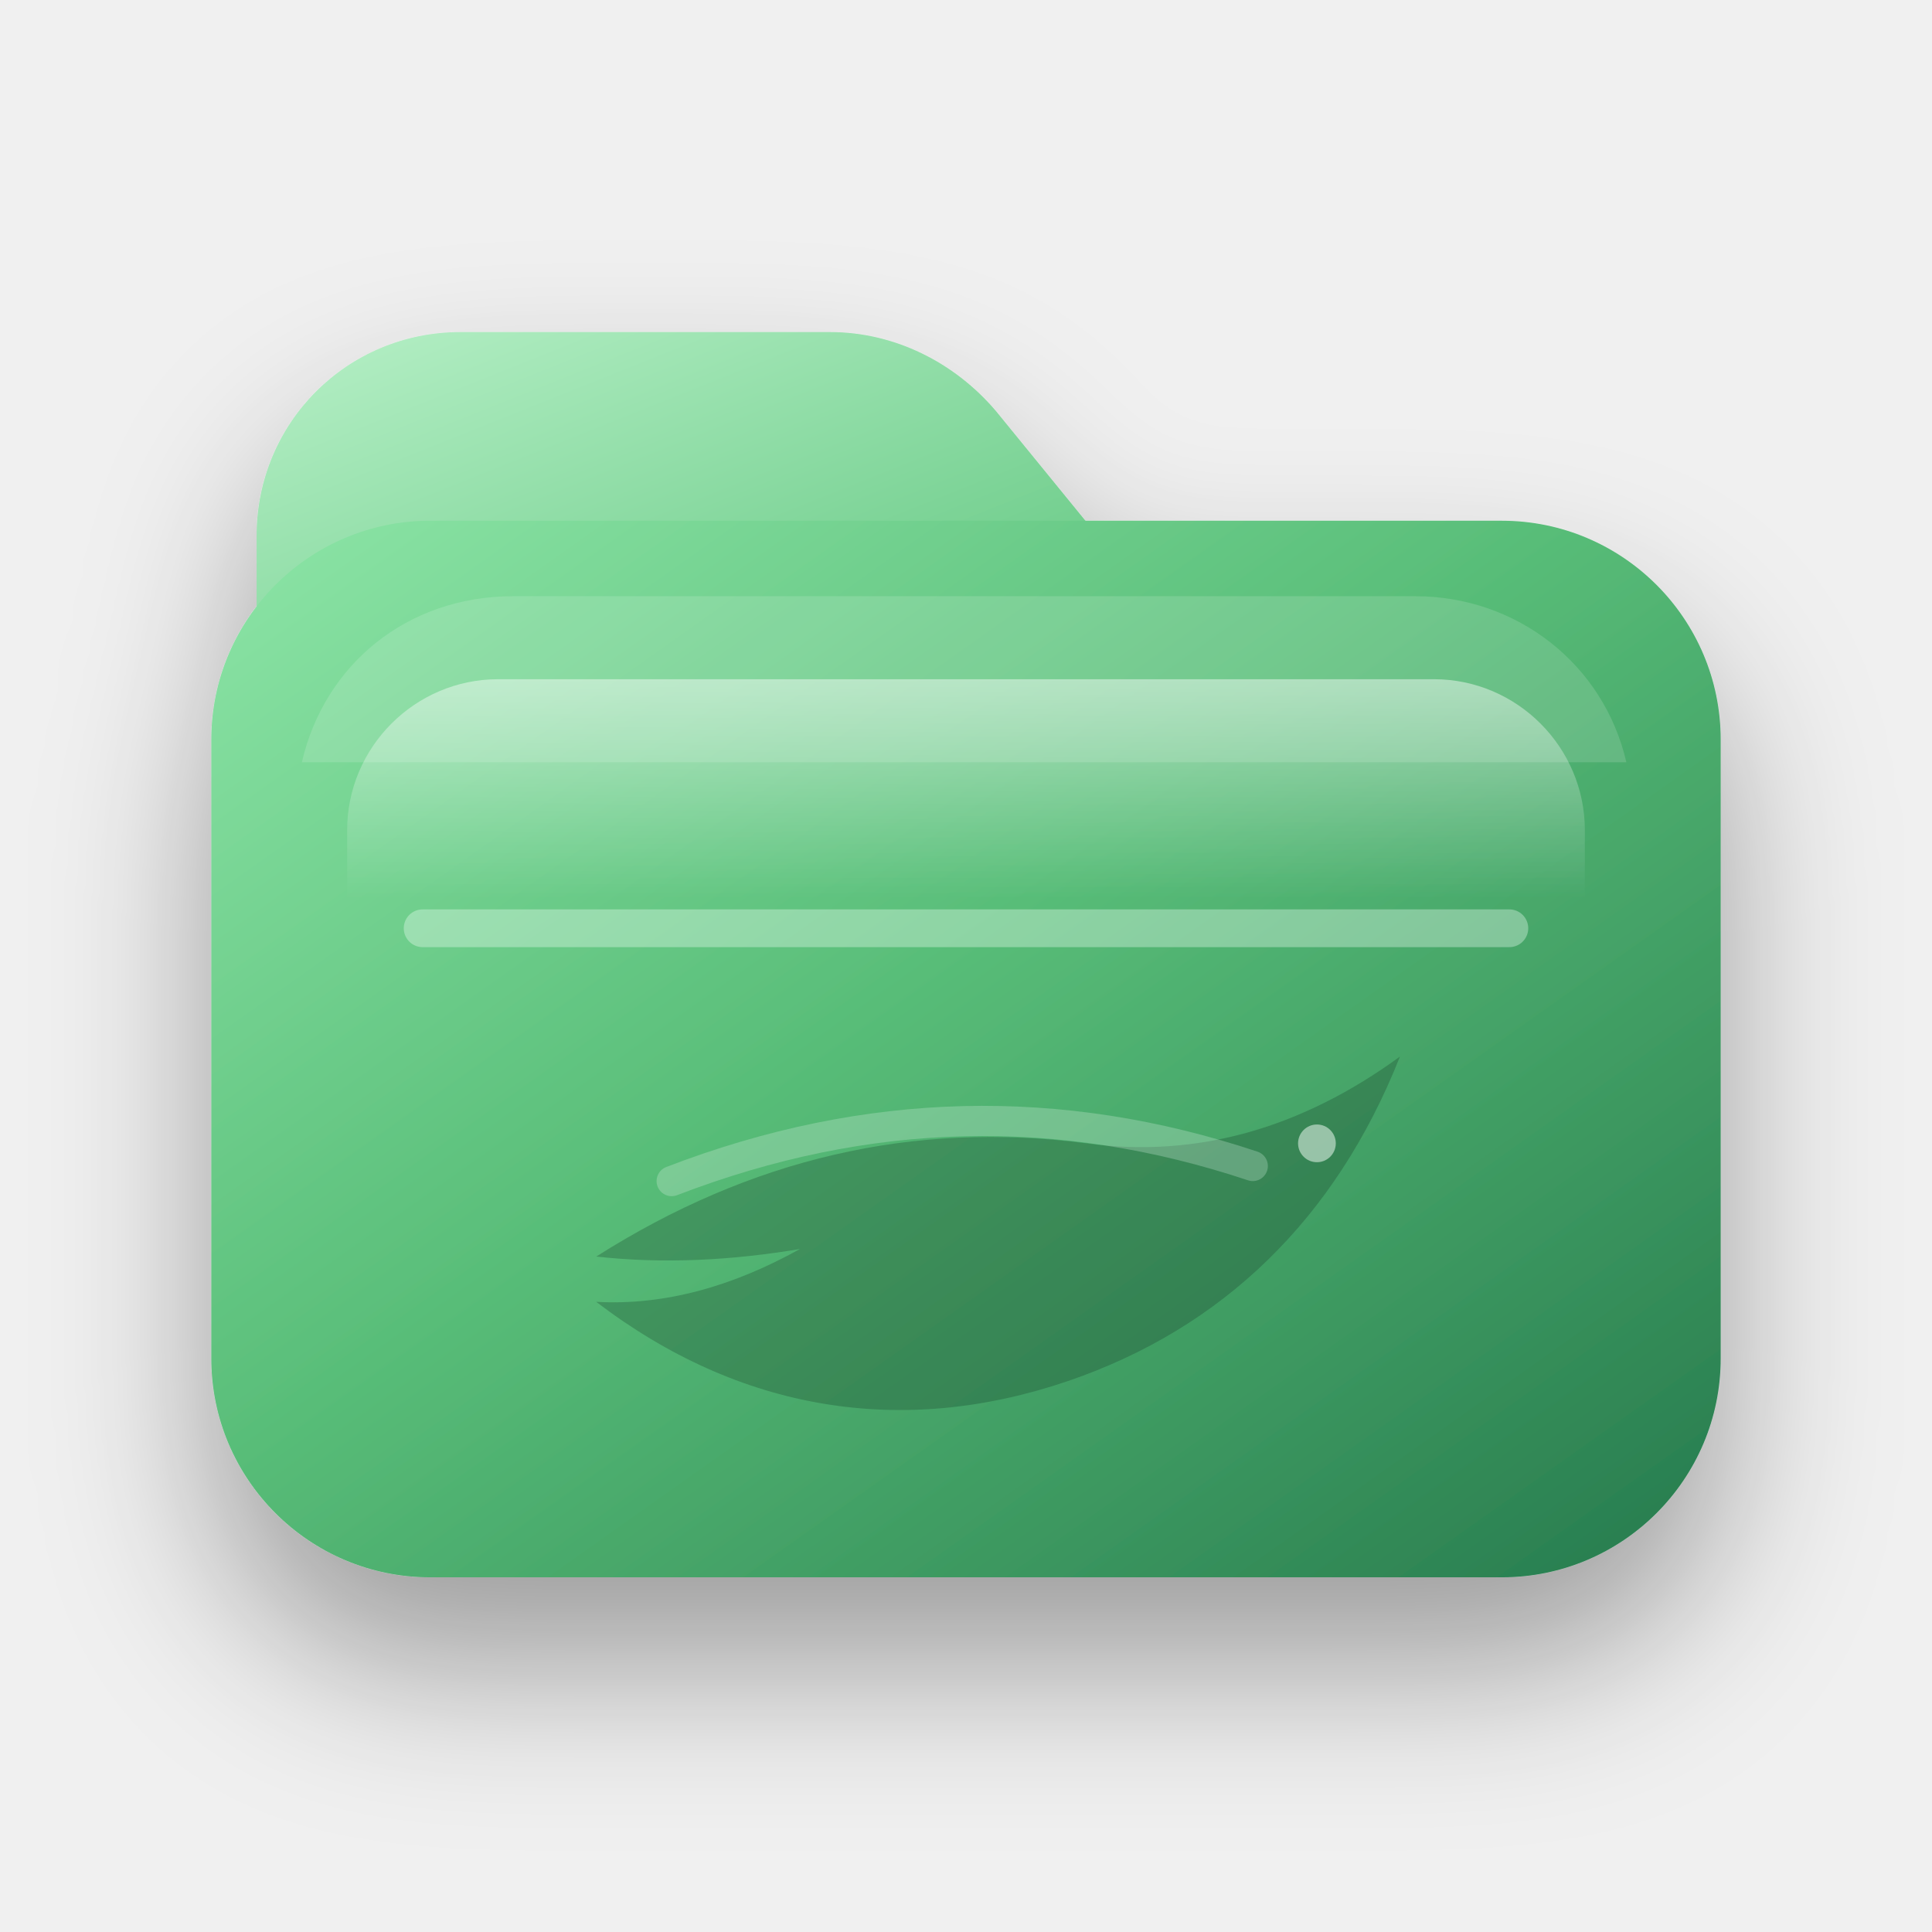
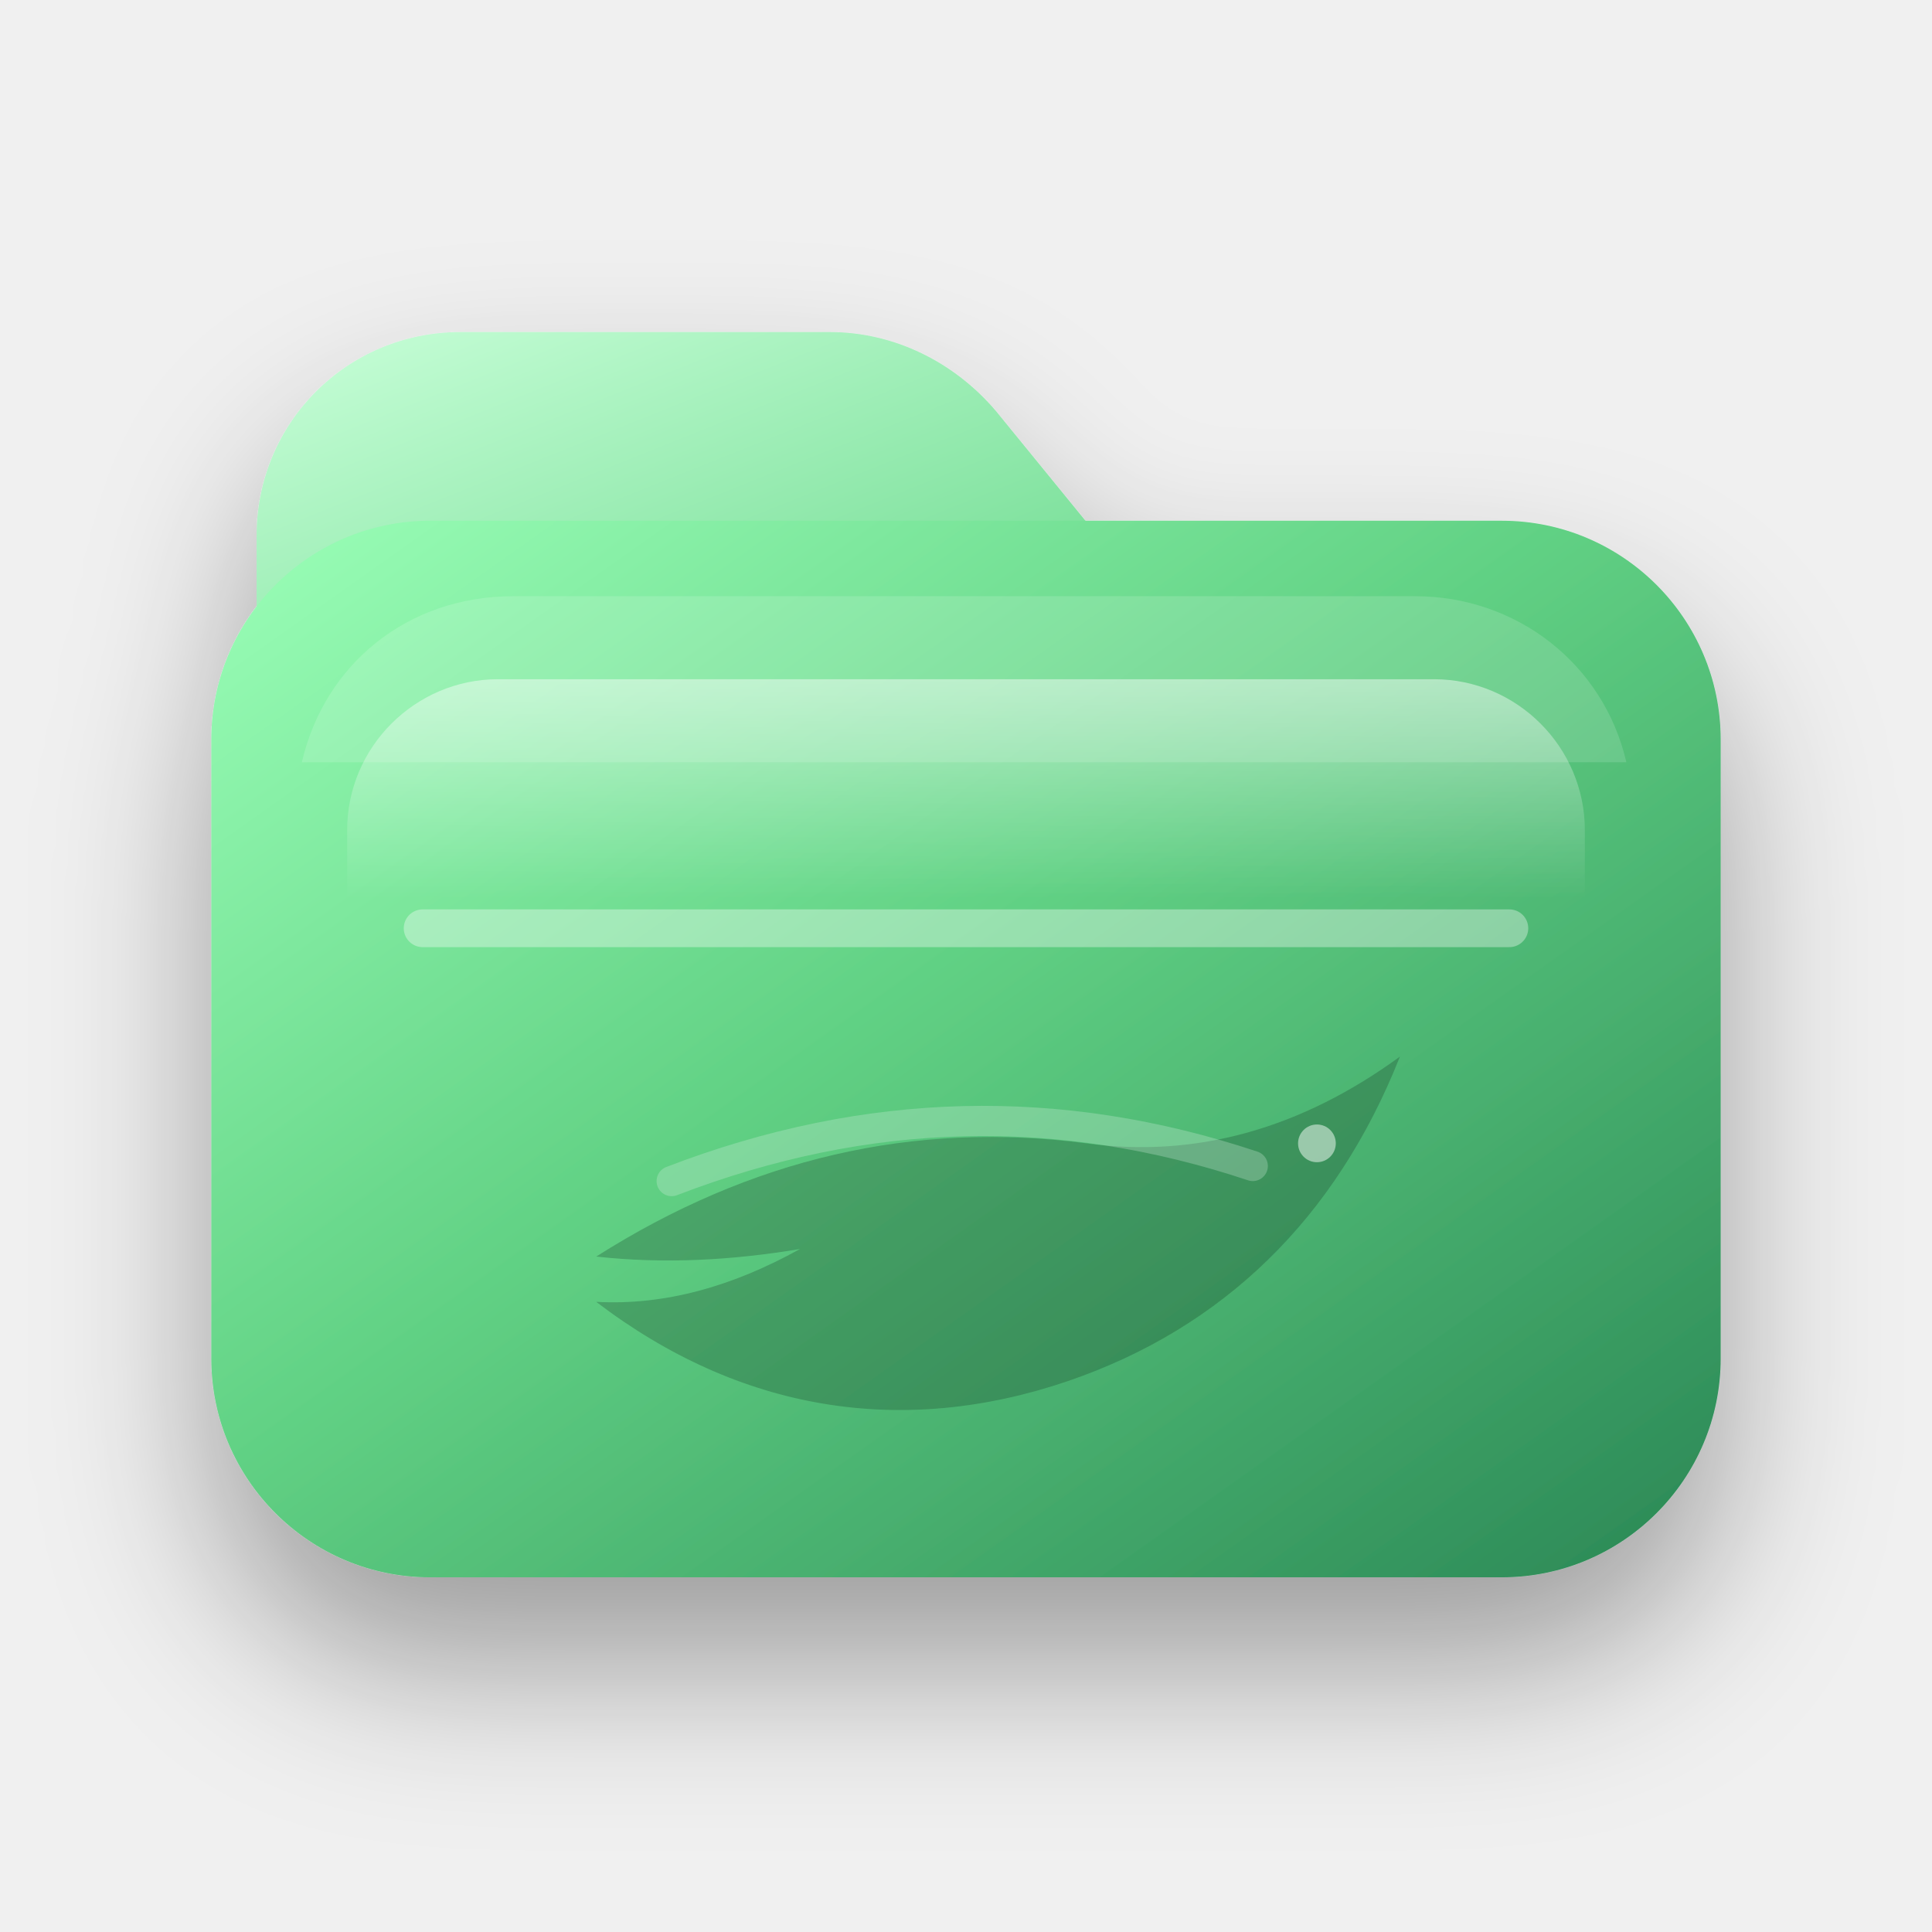
<svg xmlns="http://www.w3.org/2000/svg" viewBox="0 0 512 512" role="img" aria-labelledby="title desc">
  <defs>
    <linearGradient id="tab" x1="0" x2="1" y1="0" y2="1">
-       <stop offset="0" stop-color="#b7f0c7" />
-       <stop offset="0.55" stop-color="#67c985" />
-       <stop offset="1" stop-color="#3d9b63" />
+       <stop offset="0" stop-color="#c9ffd9" />
+       <stop offset="0.55" stop-color="#72dc93" />
+       <stop offset="1" stop-color="#43aa6d" />
    </linearGradient>
    <linearGradient id="body" x1="0" x2="1" y1="0" y2="1">
-       <stop offset="0" stop-color="#8de5a7" />
-       <stop offset="0.45" stop-color="#58bd78" />
-       <stop offset="1" stop-color="#267a4d" />
+       <stop offset="0" stop-color="#9bffb8" />
+       <stop offset="0.45" stop-color="#61d184" />
+       <stop offset="1" stop-color="#2a8755" />
    </linearGradient>
    <linearGradient id="shine" x1="0" x2="0" y1="0" y2="1">
      <stop offset="0" stop-color="#ffffff" stop-opacity="0.58" />
      <stop offset="1" stop-color="#ffffff" stop-opacity="0" />
    </linearGradient>
    <filter id="shadow" x="-18%" y="-18%" width="136%" height="148%">
      <feDropShadow dx="0" dy="24" stdDeviation="22" flood-color="#000000" flood-opacity="0.34" />
    </filter>
  </defs>
  <g filter="url(#shadow)">
    <path d="M68 142c0-30 24-54 54-54h98c17 0 33 8 44 21l31 38h95c30 0 54 24 54 54v36H68z" fill="url(#tab)" />
    <path d="M56 196c0-32 26-58 58-58h284c32 0 58 26 58 58v164c0 32-26 58-58 58H114c-32 0-58-26-58-58z" fill="url(#body)" />
    <path d="M80 202c6-26 28-44 56-44h239c27 0 50 18 56 44z" fill="#ffffff" opacity="0.14" />
    <path d="M92 220c0-22 18-40 40-40h248c22 0 40 18 40 40v18H92z" fill="url(#shine)" opacity="0.78" />
-     <path d="M112 246h288" stroke="#f2fff6" stroke-width="10" stroke-linecap="round" opacity="0.35" />
+     <path d="M112 246h288" stroke="#ffffff" stroke-width="10" stroke-linecap="round" opacity="0.35" />
    <path d="M158 333c41-26 84-36 130-30 29 4 57-4 83-23-17 43-47 72-88 86-44 15-87 8-125-21 18 1 36-4 54-14-18 3-36 4-54 2z" fill="#0b2c1d" opacity="0.25" />
    <path d="M178 313c52-20 103-21 154-4" fill="none" stroke="#d8efe1" stroke-width="8" stroke-linecap="round" opacity="0.28" />
    <circle cx="349" cy="303" r="5" fill="#e7f6ec" opacity="0.55" />
  </g>
</svg>
